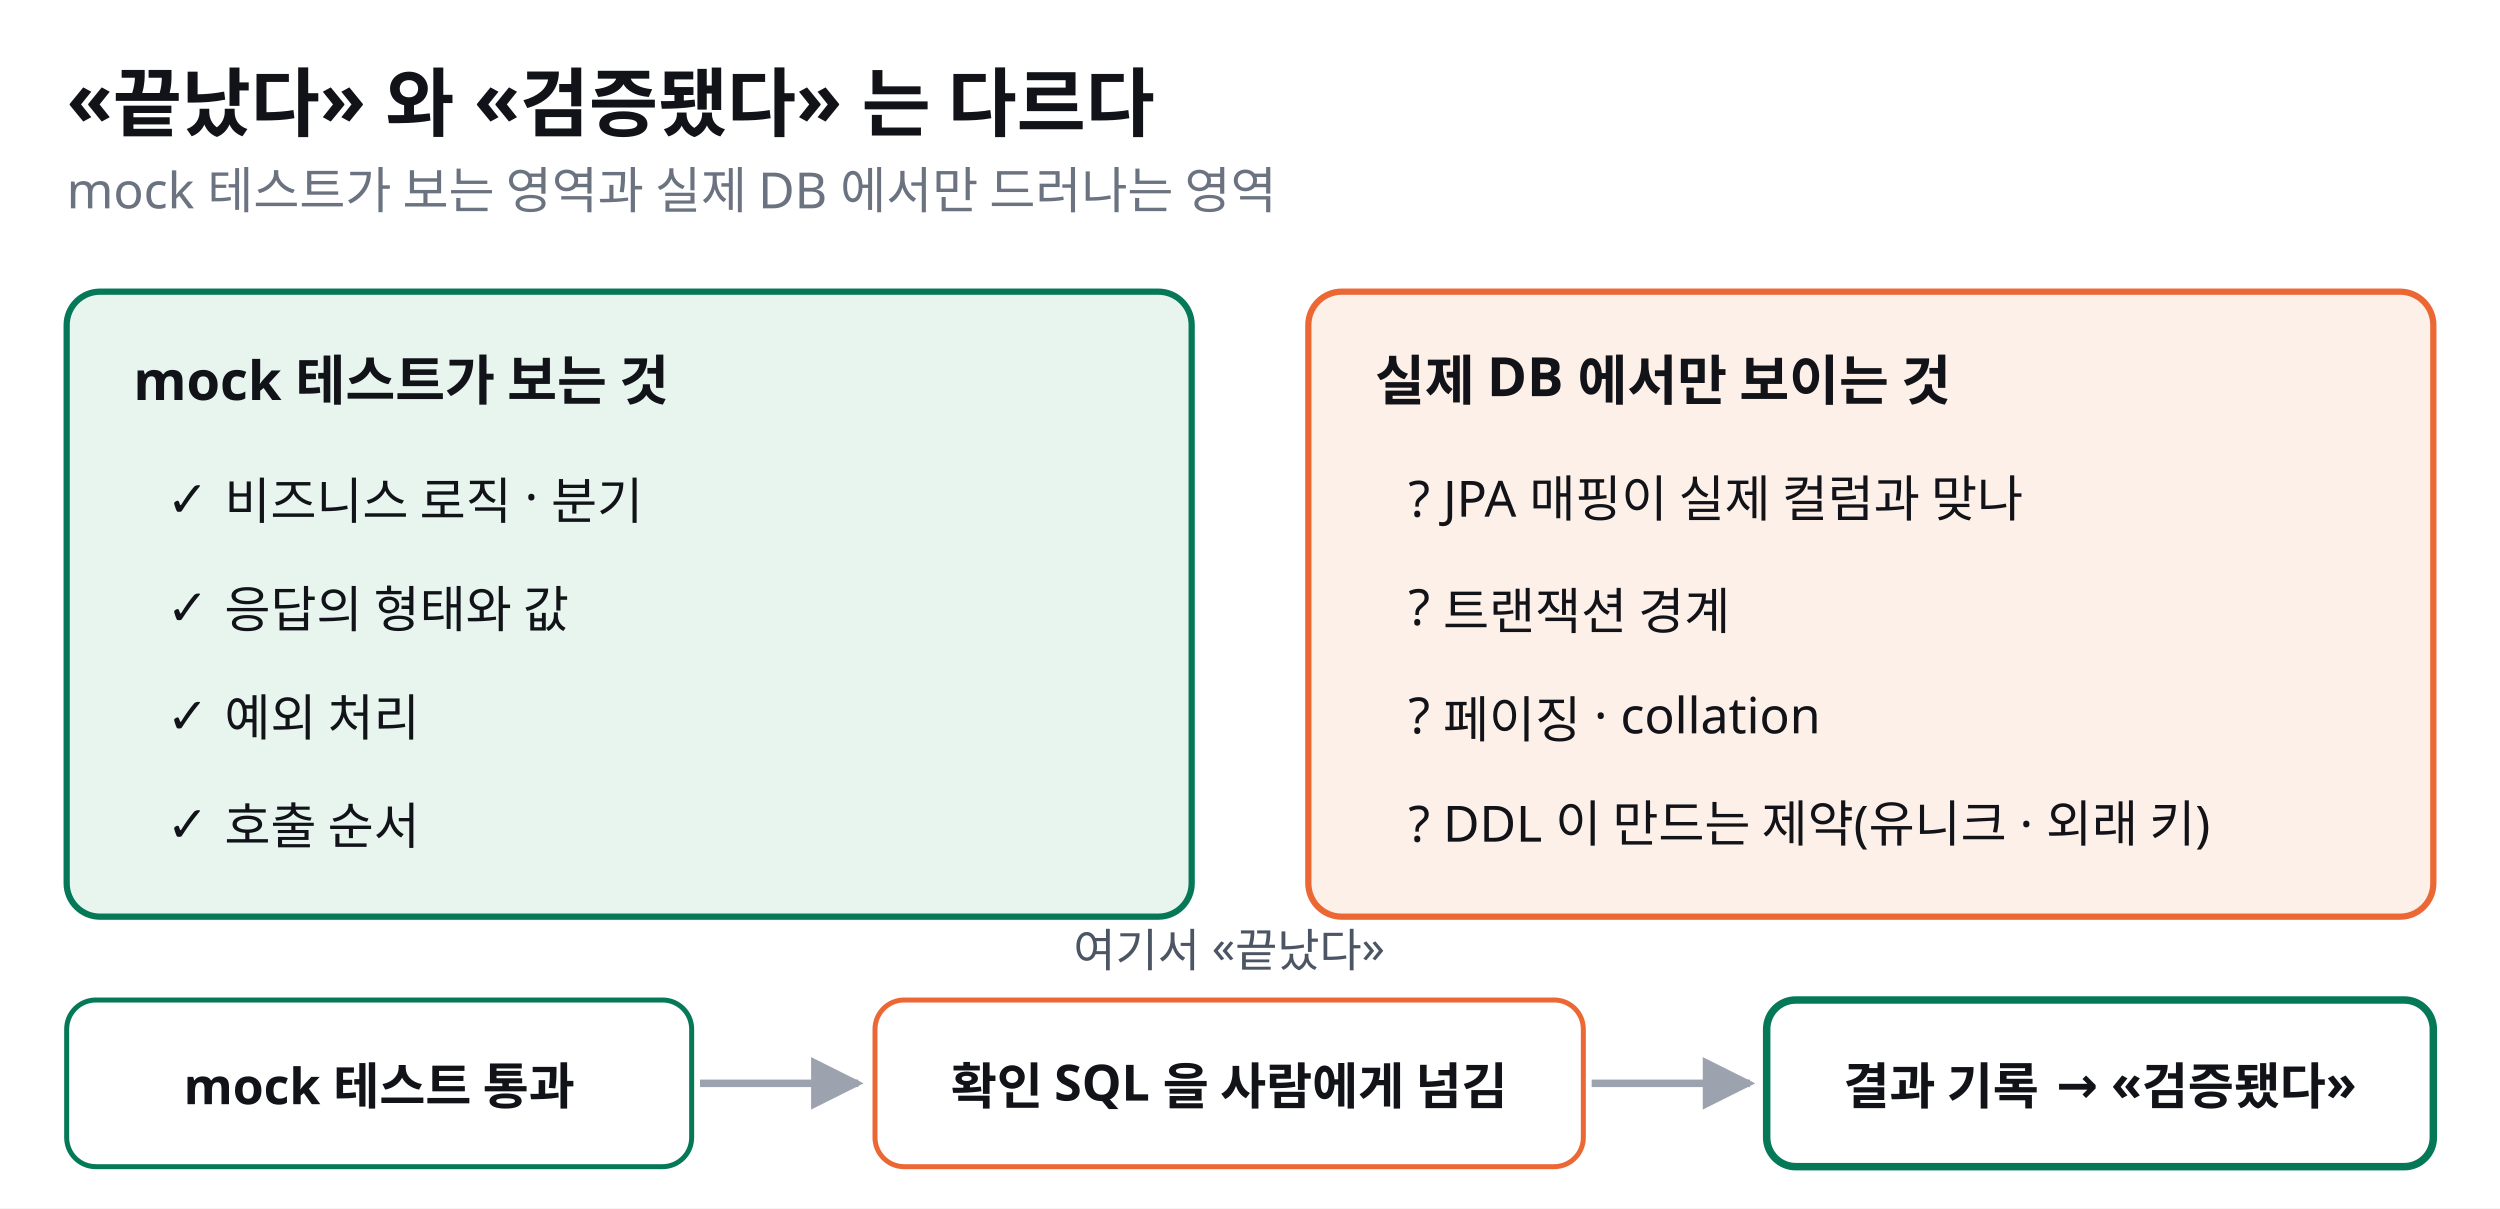
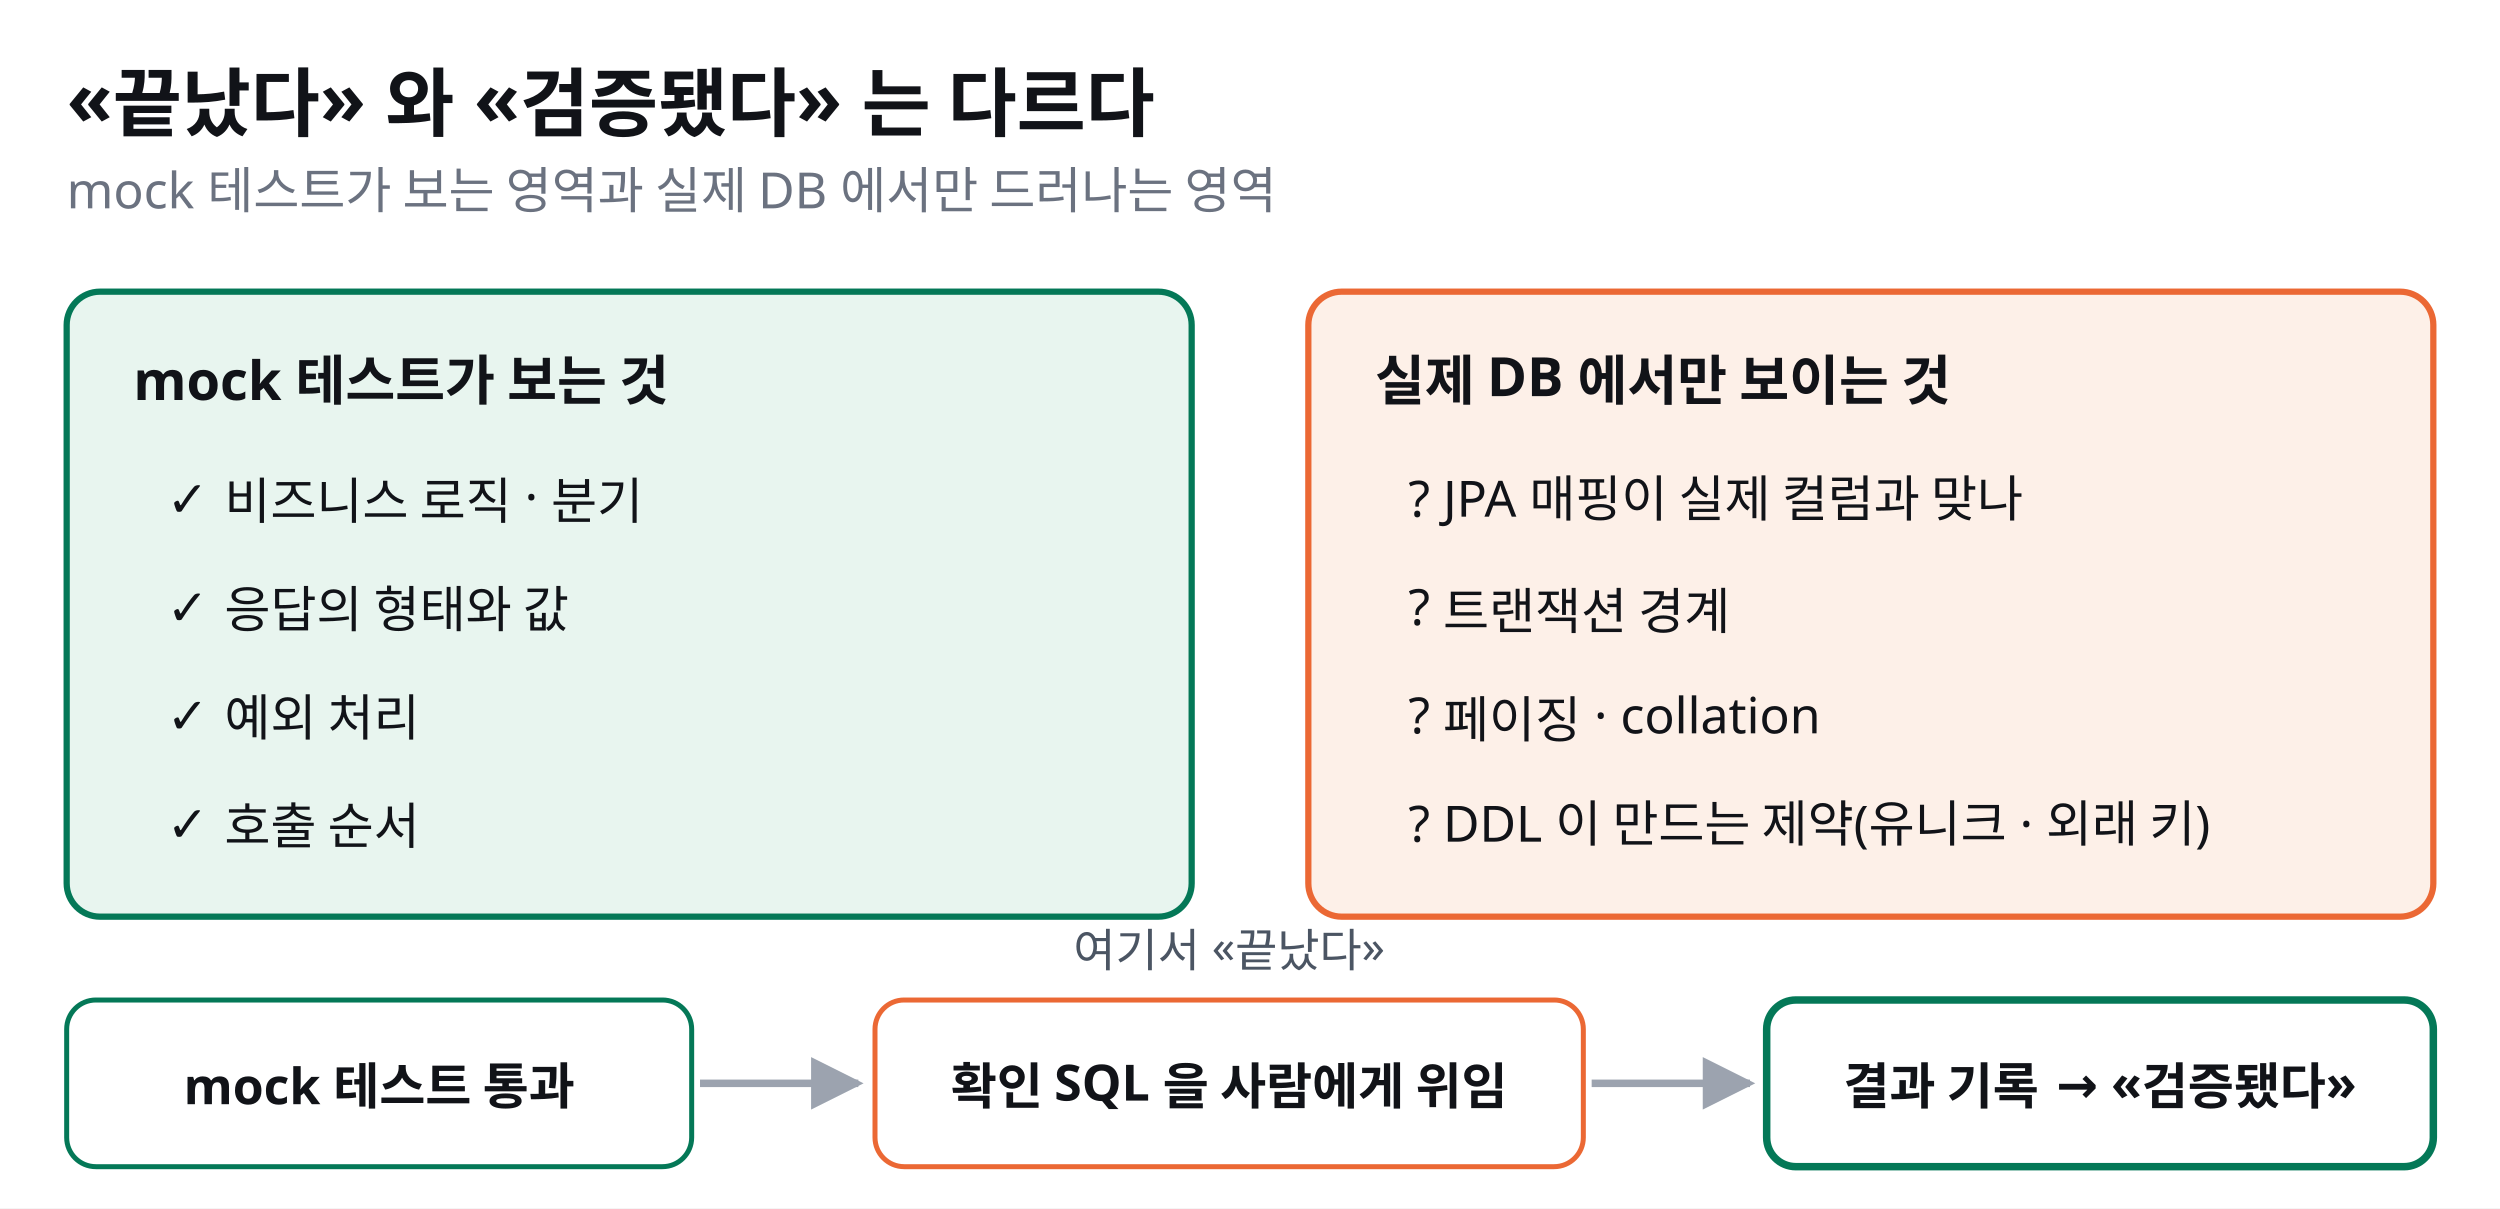
<svg xmlns="http://www.w3.org/2000/svg" viewBox="0 0 600 290" width="600" height="290" role="img" aria-labelledby="t d">
  <rect width="600" height="290" fill="#ffffff" />
  <g font-family="Pretendard, 'Apple SD Gothic Neo', 'Noto Sans KR', 'Malgun Gothic', sans-serif">
    <defs>
      <marker id="m-g" viewBox="0 0 10 10" refX="9" refY="5" markerWidth="7" markerHeight="7" orient="auto-start-reverse">
        <path d="M0,0 L10,5 L0,10 z" fill="#047857" />
      </marker>
      <marker id="m-o" viewBox="0 0 10 10" refX="9" refY="5" markerWidth="7" markerHeight="7" orient="auto-start-reverse">
        <path d="M0,0 L10,5 L0,10 z" fill="#eb6834" />
      </marker>
      <marker id="m-gray" viewBox="0 0 10 10" refX="9" refY="5" markerWidth="7" markerHeight="7" orient="auto-start-reverse">
        <path d="M0,0 L10,5 L0,10 z" fill="#9ca3af" />
      </marker>
    </defs>
    <text x="16" y="30" font-size="18" fill="#111318" font-weight="700">«끝났다» 와 «검증됐다» 는 다르다</text>
    <text x="16" y="50" font-size="12" fill="#6b7280">mock 테스트가 보는 영역과 실제 DB 에서만 드러나는 영역</text>
    <rect x="16" y="70" width="270" height="150" rx="8" fill="#e8f5ef" stroke="#047857" stroke-width="1.5" />
    <text x="32" y="96" font-size="13" fill="#111318" font-weight="700">mock 테스트가 보는 것</text>
    <text x="40" y="124" font-size="12" fill="#111318">✓  비즈니스 로직 · 분기</text>
    <text x="40" y="150" font-size="12" fill="#111318">✓  응답의 형태와 값</text>
    <text x="40" y="176" font-size="12" fill="#111318">✓  예외 처리</text>
    <text x="40" y="202" font-size="12" fill="#111318">✓  호출 순서</text>
    <rect x="314" y="70" width="270" height="150" rx="8" fill="#fdf0e8" stroke="#eb6834" stroke-width="1.5" />
    <text x="330" y="96" font-size="13" fill="#111318" font-weight="700">실제 DB 에서만 보이는 것</text>
    <text x="338" y="124" font-size="12" fill="#111318">?  JPA 매핑이 실제 컬럼과 맞나</text>
    <text x="338" y="150" font-size="12" fill="#111318">?  트랜잭션 경계</text>
    <text x="338" y="176" font-size="12" fill="#111318">?  페이징 · collation</text>
    <text x="338" y="202" font-size="12" fill="#111318">?  DDL 이 만드는 제약(유니크 · 외래 키)</text>
    <rect x="16" y="240" width="150" height="40" rx="7" fill="#ffffff" stroke="#047857" stroke-width="1.2" />
    <text x="91" y="265" font-size="12" fill="#111318" text-anchor="middle" font-weight="600">mock 테스트 통과</text>
    <line x1="168" y1="260" x2="206" y2="260" stroke="#9ca3af" stroke-width="1.8" marker-end="url(#m-gray)" />
    <rect x="210" y="240" width="170" height="40" rx="7" fill="#ffffff" stroke="#eb6834" stroke-width="1.2" />
-     <text x="295" y="265" font-size="12" fill="#111318" text-anchor="middle" font-weight="600">확인 SQL 을 사람에게 넘김</text>
+     <text x="295" y="265" font-size="12" fill="#111318" text-anchor="middle" font-weight="600">확인 SQL 을 사람에게 위임</text>
    <text x="295" y="232" font-size="11" fill="#4b5563" text-anchor="middle">여기서 «끝났다»</text>
    <line x1="382" y1="260" x2="420" y2="260" stroke="#9ca3af" stroke-width="1.8" marker-end="url(#m-gray)" />
    <rect x="424" y="240" width="160" height="40" rx="7" fill="#ffffff" stroke="#047857" stroke-width="1.8" />
    <text x="504" y="265" font-size="12" fill="#111318" text-anchor="middle" font-weight="700">결과 기록 → «검증됐다»</text>
  </g>
</svg>
